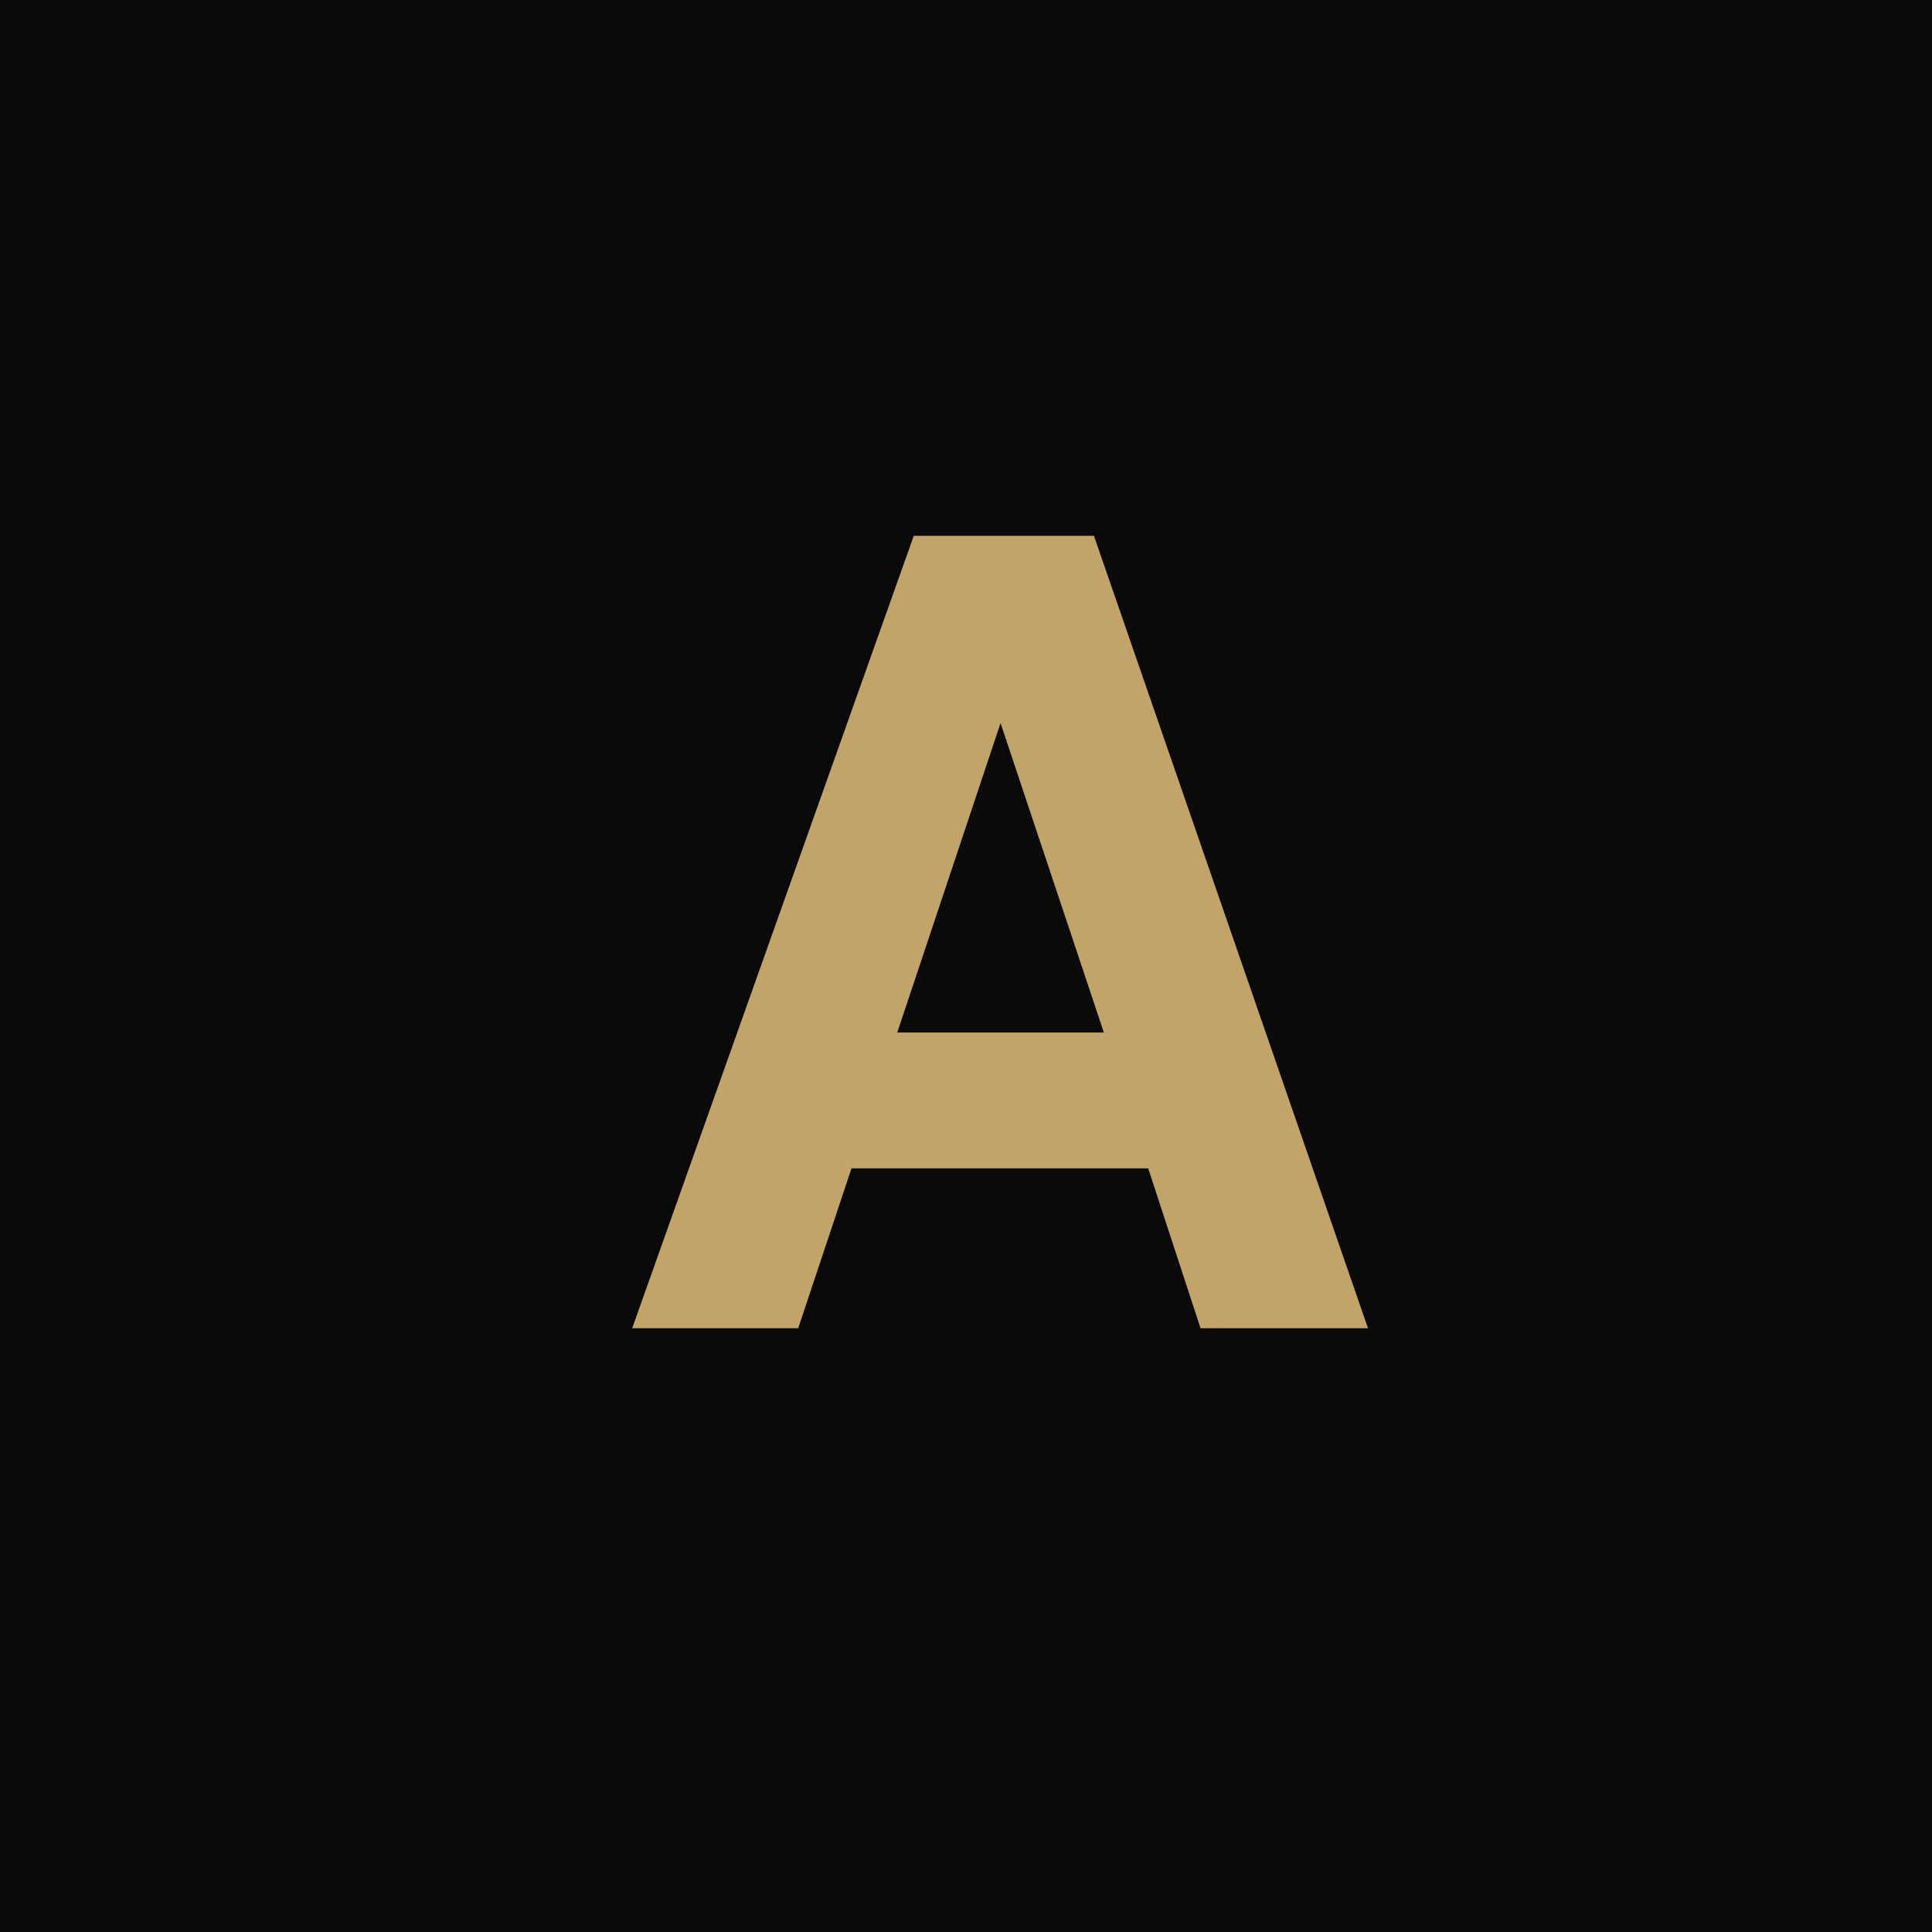
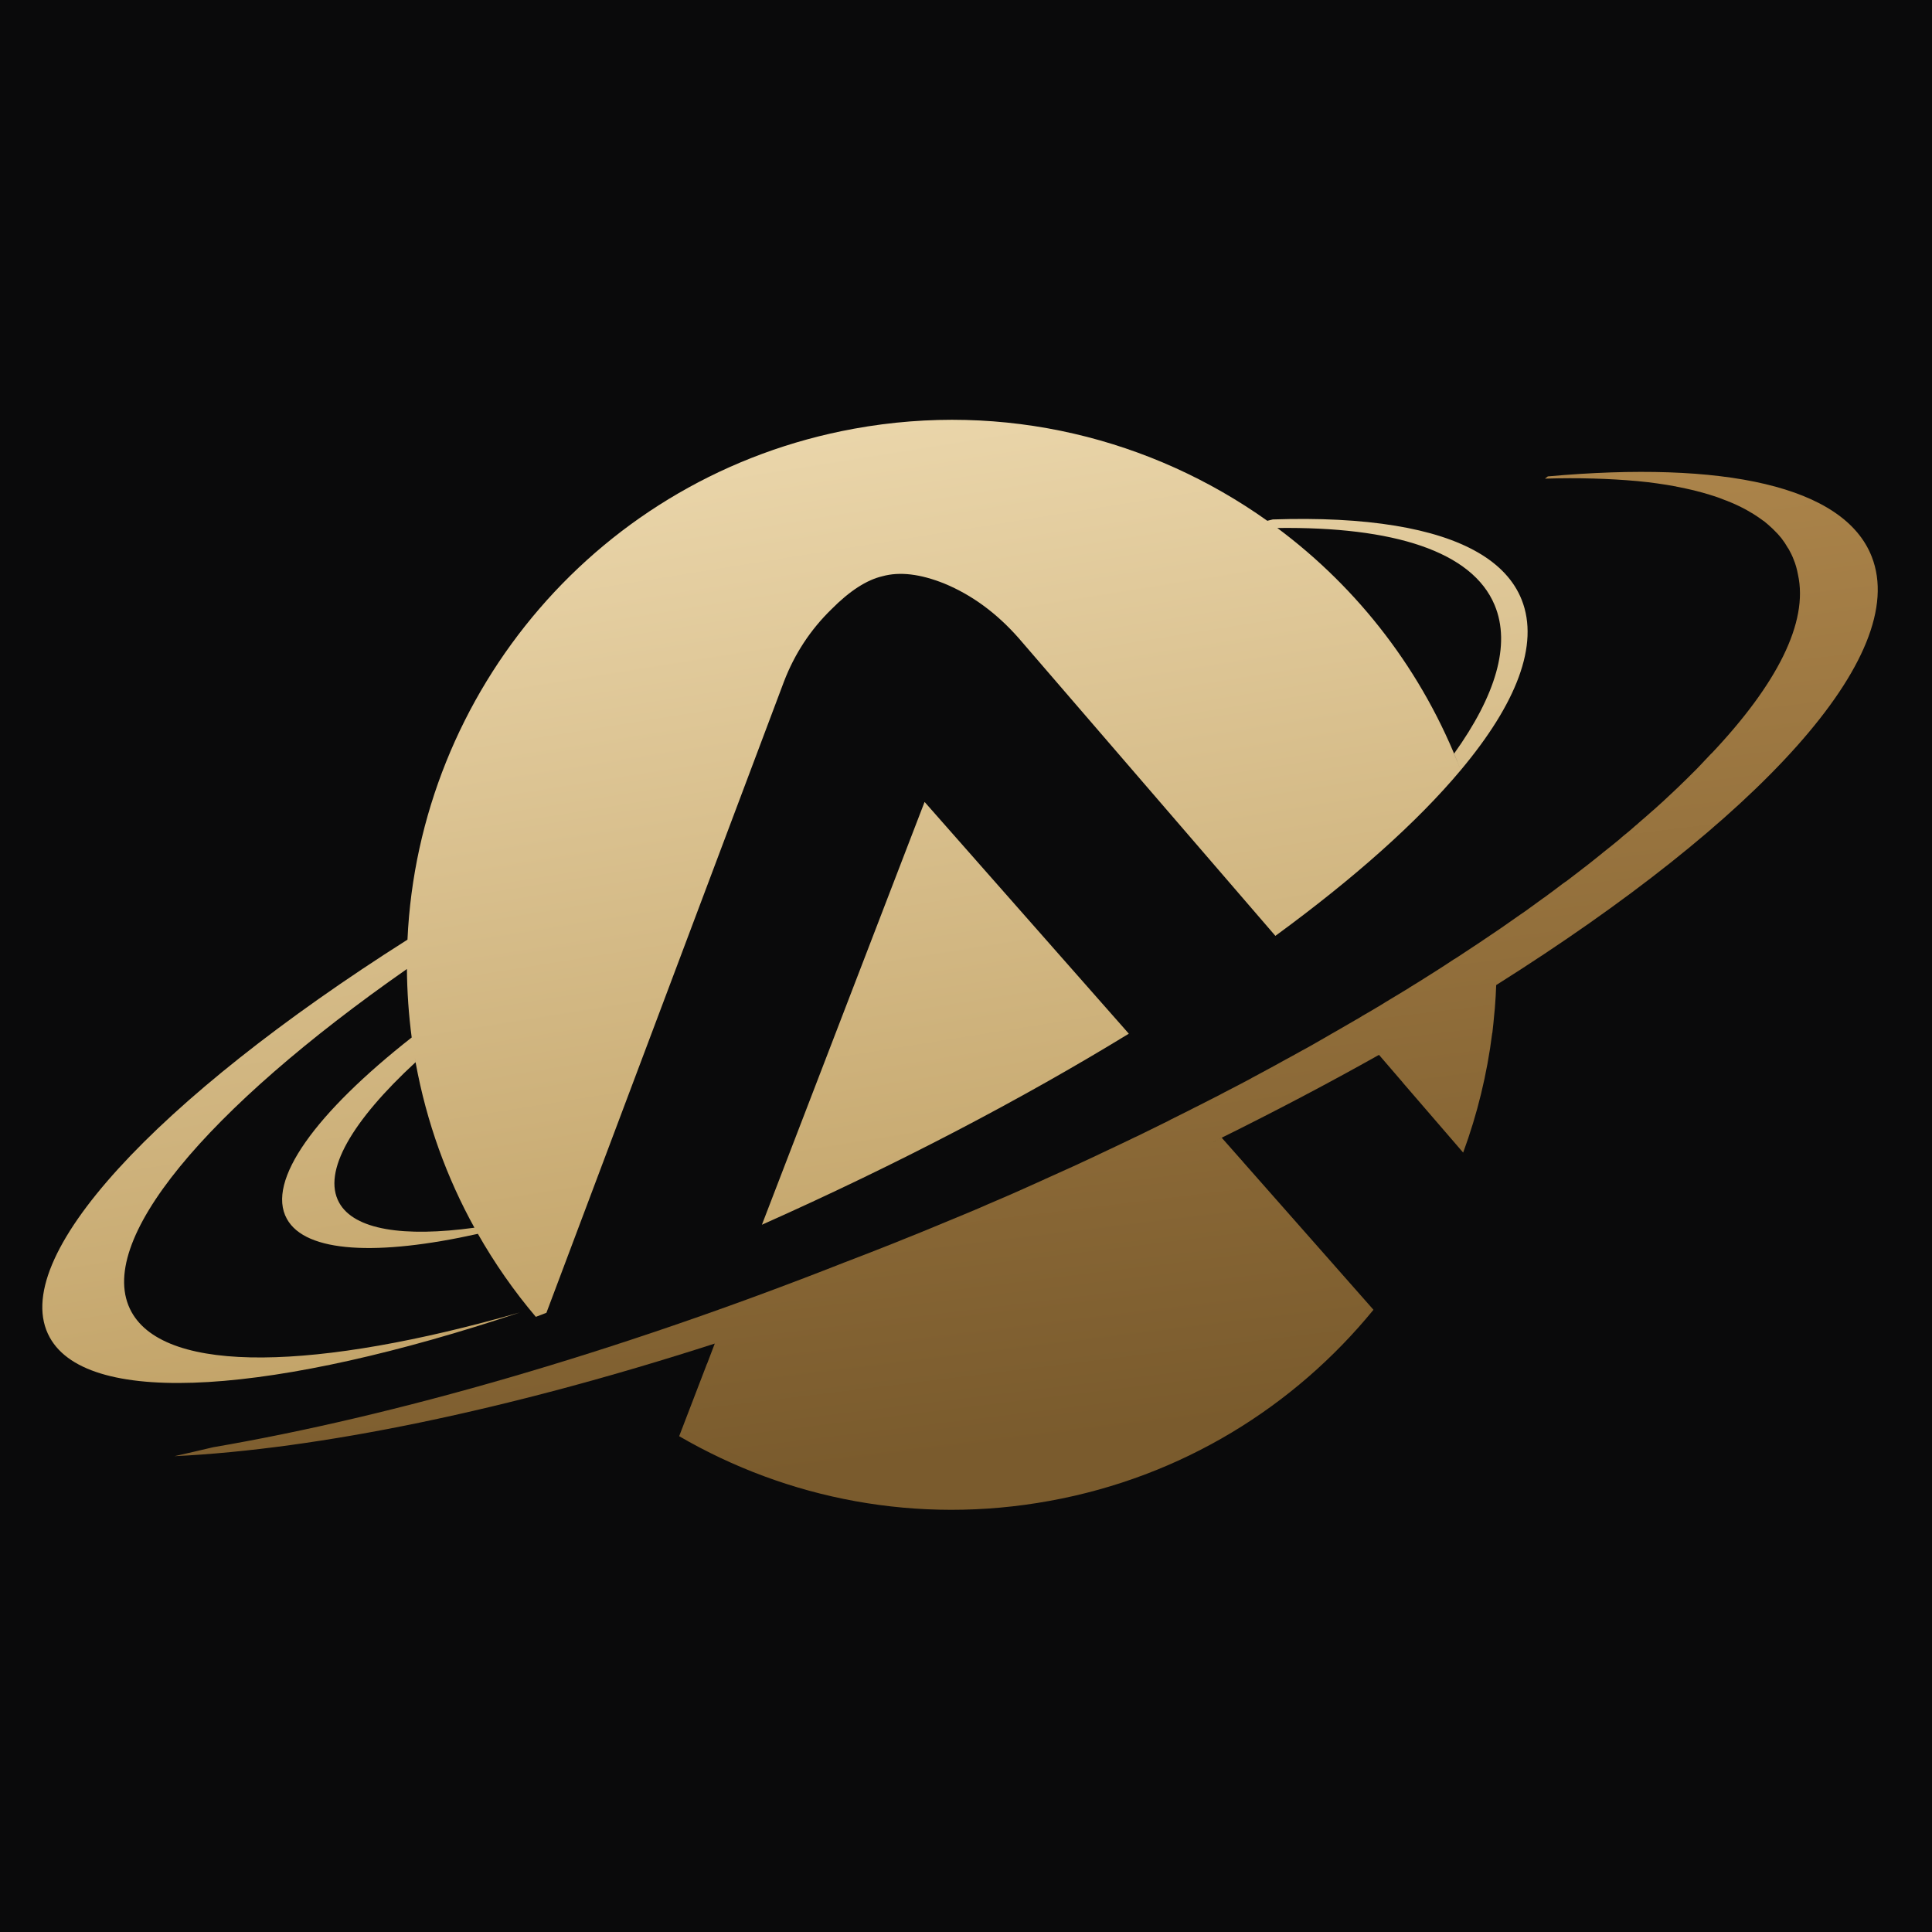
<svg xmlns="http://www.w3.org/2000/svg" viewBox="0 0 64 64">
+   <defs>
+     <linearGradient id="fv-hi" x1="0" y1="0" x2="0.25" y2="1">
+       <stop offset="0" stop-color="#F0DDB4" />
+       <stop offset="1" stop-color="#C2A368" />
+     </linearGradient>
+     <linearGradient id="fv-lo" x1="0" y1="0" x2="0.2" y2="1">
+       <stop offset="0" stop-color="#B58C50" />
+       <stop offset="1" stop-color="#7A5B2D" />
+     </linearGradient>
+   </defs>
  <rect width="64" height="64" fill="#0a0a0b" />
-   <text x="33" y="44" font-family="Archivo, Helvetica, Arial, sans-serif" font-size="36" font-weight="800" fill="#C2A368" text-anchor="middle">A</text>
+   <g transform="translate(-14.585 1.831) scale(0.1694)">
+     <path d="M178.87 229.27 C178.89 229.30 178.91 229.33 178.92 229.36 C173.48 219.53 169.51 208.67 167.38 197.00 C167.32 196.68 167.29 196.36 167.23 196.04 C167.28 196.33 167.31 196.62 167.37 196.90 C154.99 208.33 149.06 218.30 152.42 224.37 C155.37 229.70 165.05 231.16 178.87 229.27 M383.67 106.49 L383.67 106.49 C387.15 115.29 382.63 126.81 371.74 139.80 C371.33 138.71 370.88 137.65 370.43 136.58 C378.56 125.24 381.60 115.26 378.38 107.53 C374.00 97.01 358.62 92.15 335.88 92.44 C351.76 104.27 364.39 120.53 371.74 139.80 C363.27 149.92 350.93 160.92 335.50 172.20 L285.28 113.95 C281.00 109.10 276.17 105.54 270.75 103.30 C266.05 101.42 262.02 100.94 258.64 101.88 C255.56 102.60 252.23 104.76 248.70 108.32 C244.59 112.32 241.50 117.03 239.42 122.43 L192.95 245.91 C192.26 246.17 191.56 246.46 190.88 246.70 C186.62 241.68 182.82 236.23 179.52 230.42 C179.53 230.44 179.54 230.45 179.54 230.47 C159.97 234.83 145.87 234.19 142.20 227.55 C138.06 220.10 147.94 206.74 166.60 192.07 C166.61 192.13 166.63 192.19 166.63 192.25 C166.02 187.70 165.71 183.16 165.67 178.68 C126.52 206.02 104.30 232.16 111.82 245.75 C118.61 258.02 148.16 257.17 187.76 245.84 C140.27 261.72 103.49 264.61 95.83 250.73 C87.31 235.37 116.82 203.99 165.78 172.94 C167.98 124.45 203.30 82.12 253.09 73.03 C282.53 67.66 311.32 74.96 333.92 91.03 C334.28 90.94 334.64 90.85 334.99 90.77 C344.05 90.46 352.12 90.87 358.97 92.00 C371.98 94.14 380.66 98.90 383.67 106.49 M235.09 228.69 C261.64 216.86 285.92 204.13 306.84 191.33 L266.90 146.01 Z" fill="url(#fv-hi)" fill-rule="evenodd" />
+     <path d="M372.22 214.58 C374.98 207.09 376.89 199.27 377.90 191.22 L377.91 191.21 C377.92 191.21 377.92 191.21 377.92 191.21 C377.94 191.07 377.95 190.94 377.97 190.81 C378.09 189.83 378.18 188.84 378.27 187.86 C378.32 187.34 378.38 186.81 378.42 186.29 C378.54 184.81 378.63 183.32 378.68 181.84 L378.67 181.83 C429.84 149.60 459.76 117.44 452.11 98.03 C446.67 84.19 423.10 79.27 388.78 82.35 L388.21 82.79 L388.22 82.79 C391.48 82.69 394.62 82.68 397.61 82.77 L397.68 82.77 C400.66 82.85 403.49 83.02 406.16 83.26 C406.22 83.27 406.25 83.27 406.30 83.27 C408.95 83.52 411.45 83.88 413.84 84.32 C413.88 84.35 413.94 84.35 413.99 84.36 C415.15 84.59 416.28 84.83 417.38 85.09 C417.41 85.09 417.42 85.11 417.48 85.12 C418.52 85.38 419.55 85.66 420.51 85.96 C420.60 85.98 420.65 86.01 420.72 86.03 C421.70 86.32 422.64 86.67 423.53 87.03 C423.61 87.06 423.71 87.09 423.81 87.13 C424.65 87.46 425.45 87.81 426.21 88.18 C426.29 88.21 426.34 88.24 426.42 88.28 C427.20 88.66 427.97 89.09 428.67 89.52 C428.79 89.57 428.88 89.64 428.99 89.71 C429.67 90.14 430.28 90.55 430.87 91.00 C430.92 91.03 430.97 91.07 431.04 91.10 C431.65 91.58 432.20 92.09 432.75 92.60 C432.85 92.70 432.94 92.80 433.07 92.92 C433.56 93.39 434.01 93.89 434.44 94.42 C434.47 94.47 434.49 94.49 434.52 94.53 C434.95 95.09 435.33 95.65 435.68 96.28 C435.77 96.39 435.86 96.54 435.94 96.68 C436.27 97.27 436.58 97.90 436.83 98.56 C437.23 99.51 437.50 100.51 437.69 101.54 C439.77 110.89 433.58 122.99 420.79 136.53 C420.78 136.53 420.77 136.53 420.75 136.54 C419.98 137.37 419.19 138.21 418.35 139.08 C418.20 139.23 418.07 139.38 417.92 139.53 C417.24 140.22 416.51 140.95 415.80 141.64 C415.61 141.82 415.40 142.03 415.19 142.23 C414.43 142.97 413.63 143.75 412.81 144.50 C412.71 144.59 412.60 144.68 412.52 144.77 C411.59 145.66 410.60 146.55 409.63 147.42 C409.49 147.53 409.39 147.64 409.24 147.75 C408.39 148.52 407.53 149.26 406.65 150.01 C406.41 150.23 406.19 150.45 405.94 150.63 C405.10 151.39 404.20 152.14 403.29 152.86 C403.15 153.00 403.00 153.14 402.82 153.29 C401.74 154.16 400.64 155.09 399.49 155.97 C399.39 156.06 399.30 156.15 399.21 156.21 C398.22 157.00 397.21 157.82 396.15 158.64 C395.88 158.82 395.60 159.05 395.33 159.27 C394.39 159.99 393.40 160.73 392.47 161.46 C392.21 161.62 391.99 161.80 391.76 161.95 C390.53 162.88 389.31 163.81 388.05 164.72 C388.02 164.73 388.02 164.73 388.00 164.74 C386.79 165.63 385.56 166.52 384.32 167.41 C384.02 167.60 383.71 167.81 383.41 168.03 C382.39 168.76 381.35 169.46 380.29 170.21 C380.02 170.40 379.73 170.59 379.43 170.81 C376.80 172.60 374.07 174.43 371.28 176.25 C370.97 176.46 370.64 176.67 370.30 176.86 C369.20 177.60 368.10 178.31 366.95 179.04 C366.60 179.27 366.25 179.48 365.92 179.69 C364.51 180.59 363.10 181.48 361.64 182.36 C361.64 182.37 361.62 182.38 361.61 182.40 C360.10 183.30 358.61 184.22 357.09 185.13 C356.75 185.34 356.39 185.56 356.04 185.78 C354.87 186.47 353.71 187.18 352.49 187.86 C352.09 188.13 351.67 188.38 351.24 188.61 C349.90 189.40 348.55 190.17 347.16 190.97 C346.99 191.08 346.79 191.18 346.61 191.28 C345.03 192.19 343.46 193.11 341.85 194.01 C341.48 194.20 341.13 194.39 340.76 194.60 C339.51 195.30 338.26 195.99 336.97 196.68 C336.52 196.94 336.04 197.21 335.57 197.46 C334.26 198.18 332.93 198.88 331.59 199.61 C331.26 199.78 330.95 199.94 330.63 200.14 C328.97 201.01 327.30 201.91 325.61 202.76 C325.26 202.96 324.92 203.11 324.58 203.31 C323.21 203.99 321.85 204.71 320.48 205.40 C319.97 205.65 319.45 205.90 318.93 206.18 C317.63 206.82 316.30 207.51 314.97 208.16 C314.56 208.41 314.11 208.61 313.70 208.81 C311.95 209.67 310.21 210.53 308.45 211.39 C308.13 211.51 307.84 211.68 307.55 211.81 C306.08 212.53 304.61 213.21 303.10 213.93 C302.55 214.20 302.01 214.45 301.47 214.70 C300.13 215.35 298.79 215.96 297.42 216.60 C296.92 216.82 296.44 217.06 295.95 217.28 C294.12 218.11 292.30 218.94 290.45 219.76 C290.27 219.87 290.08 219.94 289.87 220.03 C288.25 220.76 286.59 221.49 284.94 222.24 C284.36 222.48 283.79 222.73 283.23 222.99 C281.85 223.58 280.47 224.17 279.11 224.76 C278.55 225.01 277.97 225.25 277.42 225.50 C275.53 226.29 273.65 227.09 271.73 227.87 C268.31 229.31 264.90 230.69 261.49 232.05 C261.47 232.07 261.46 232.07 261.41 232.09 C258.06 233.44 254.68 234.73 251.34 236.02 C251.29 236.05 251.27 236.05 251.23 236.06 C206.02 253.88 163.09 266.15 127.78 272.20 C125.22 272.81 122.69 273.39 120.20 273.95 C148.34 272.59 185.16 265.06 225.86 251.93 L225.86 251.92 L225.87 251.93 L225.87 251.93 L224.36 255.90 L224.34 255.90 L225.84 251.99 L218.91 270.04 C240.03 282.32 265.43 287.42 291.35 282.69 C317.25 277.99 339.22 264.24 354.68 245.32 L325.01 211.68 L329.22 216.44 L329.21 216.45 L325.01 211.68 C324.91 211.72 324.81 211.77 324.72 211.82 L322.72 212.81 L324.73 211.81 C335.56 206.45 345.93 201.00 355.76 195.47 L360.42 200.88 L360.41 200.89 Z" fill="url(#fv-lo)" fill-rule="evenodd" />
+   </g>
</svg>
